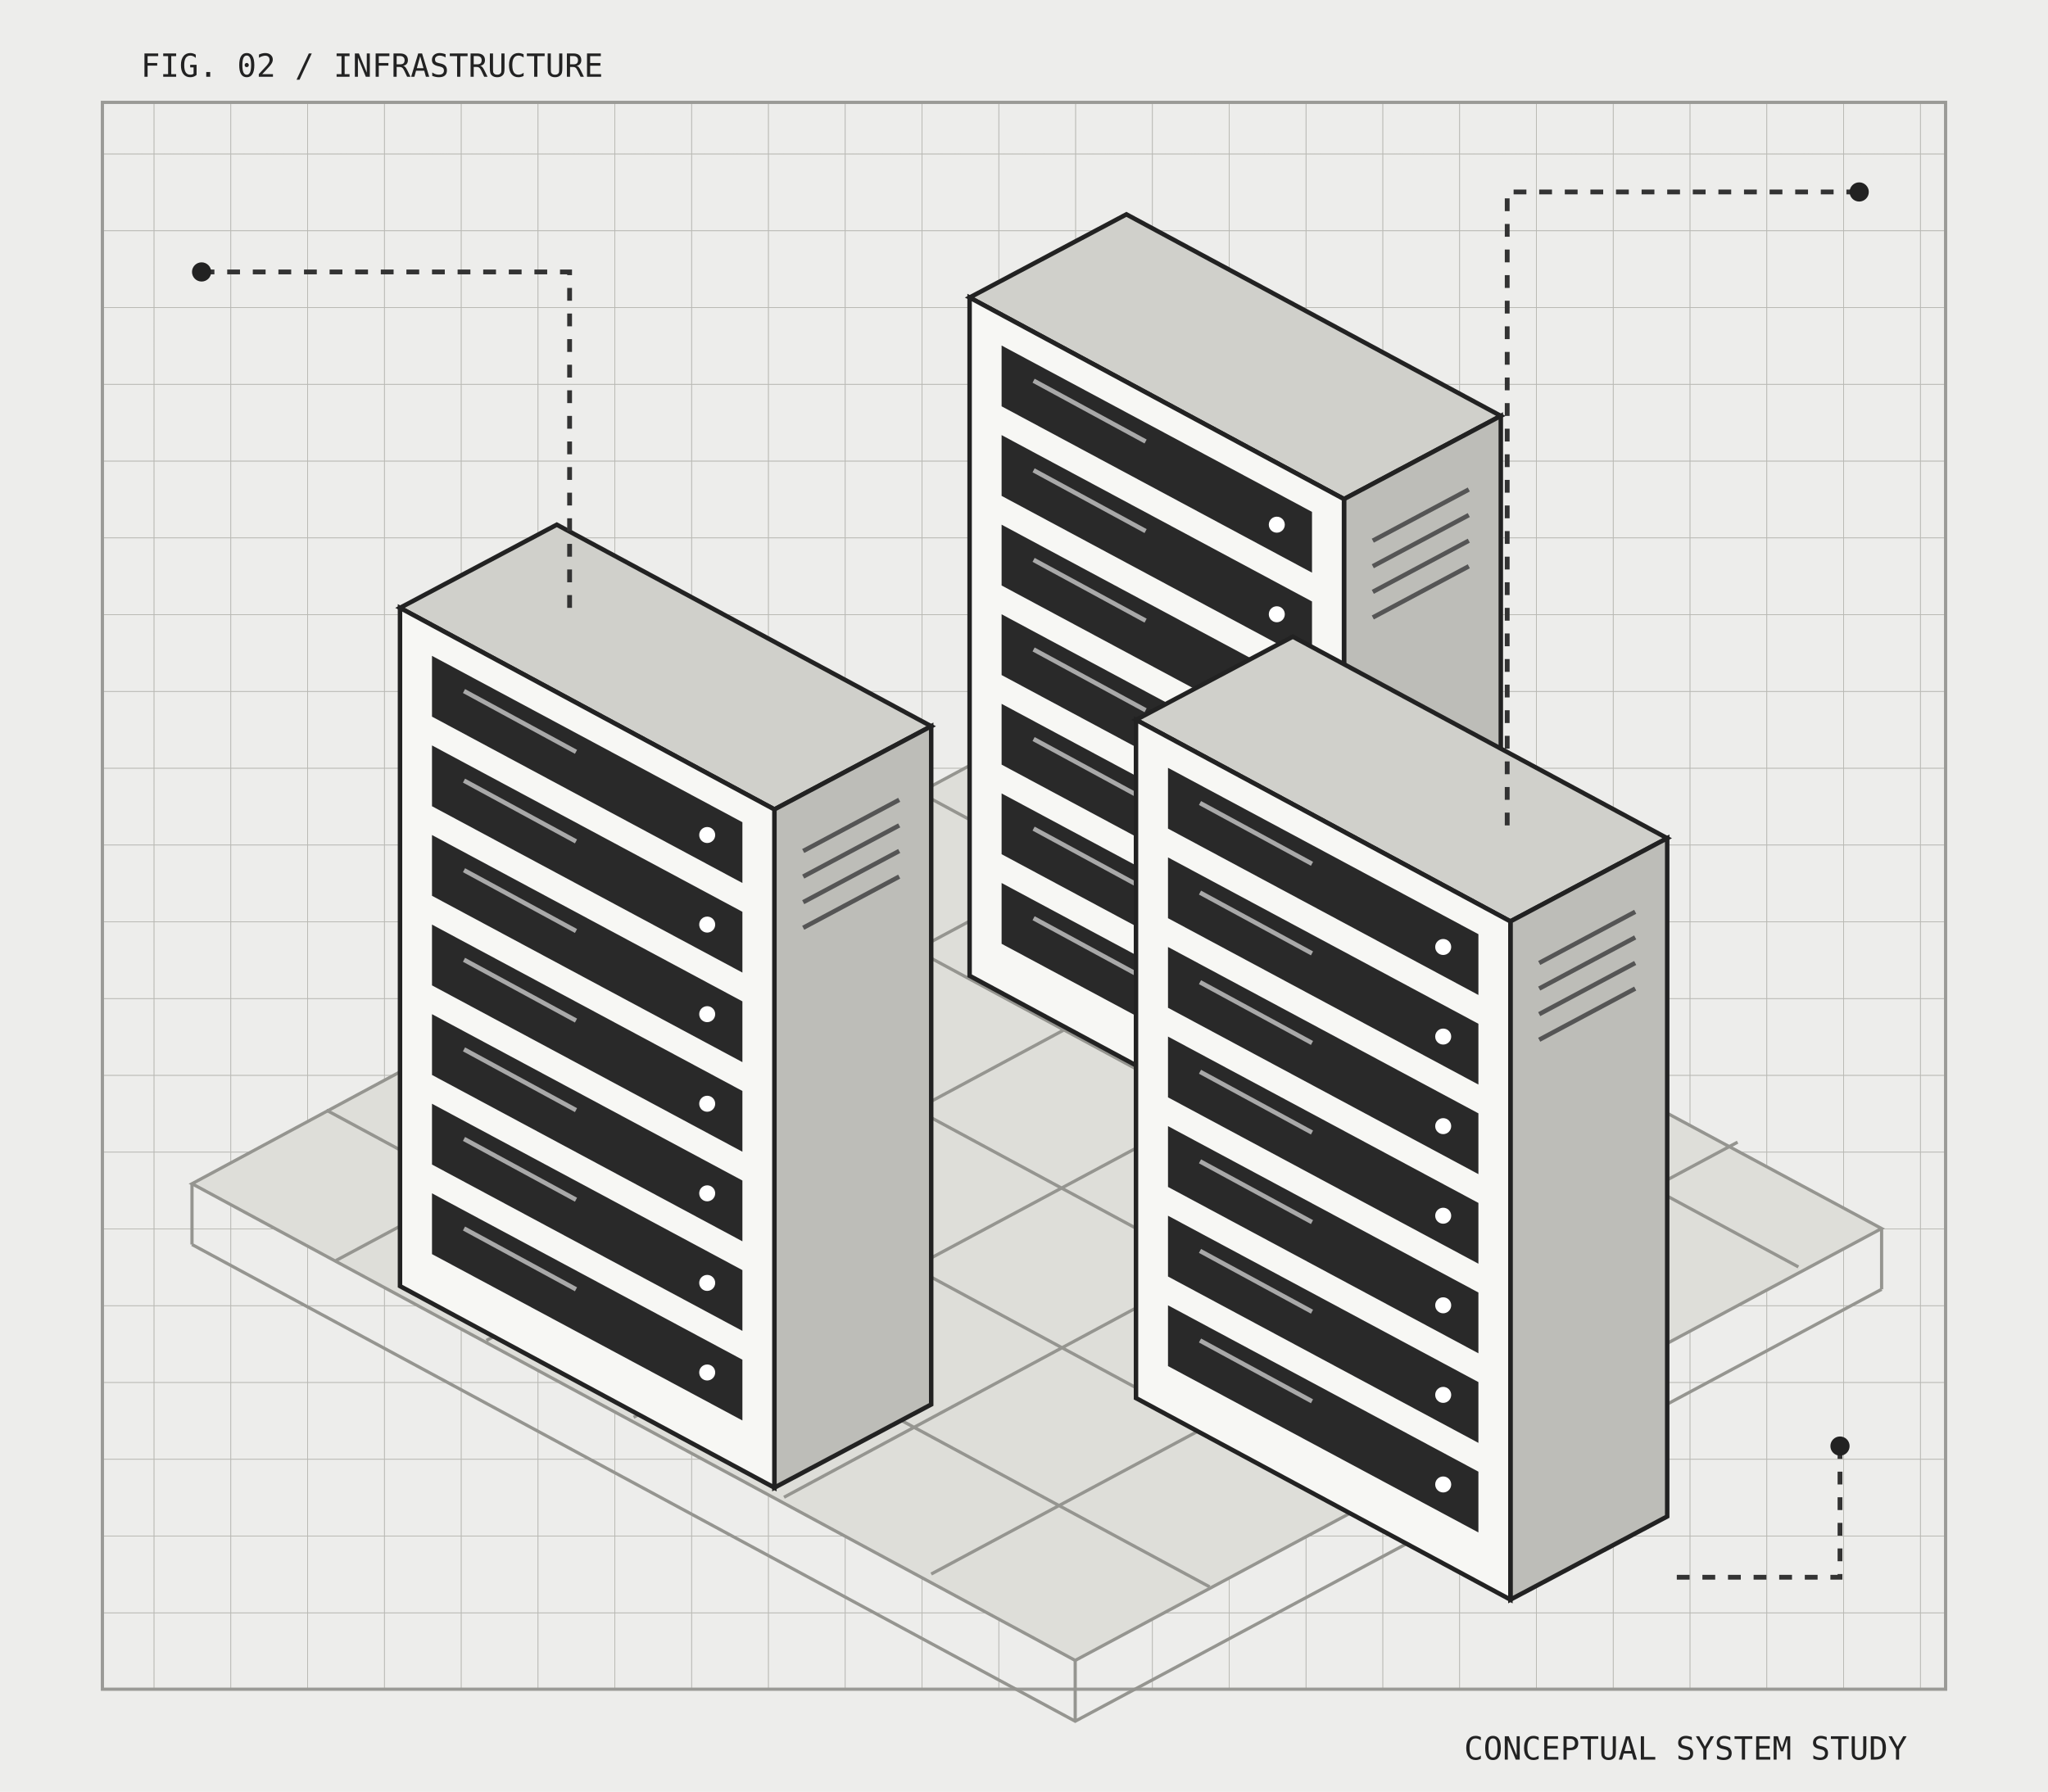
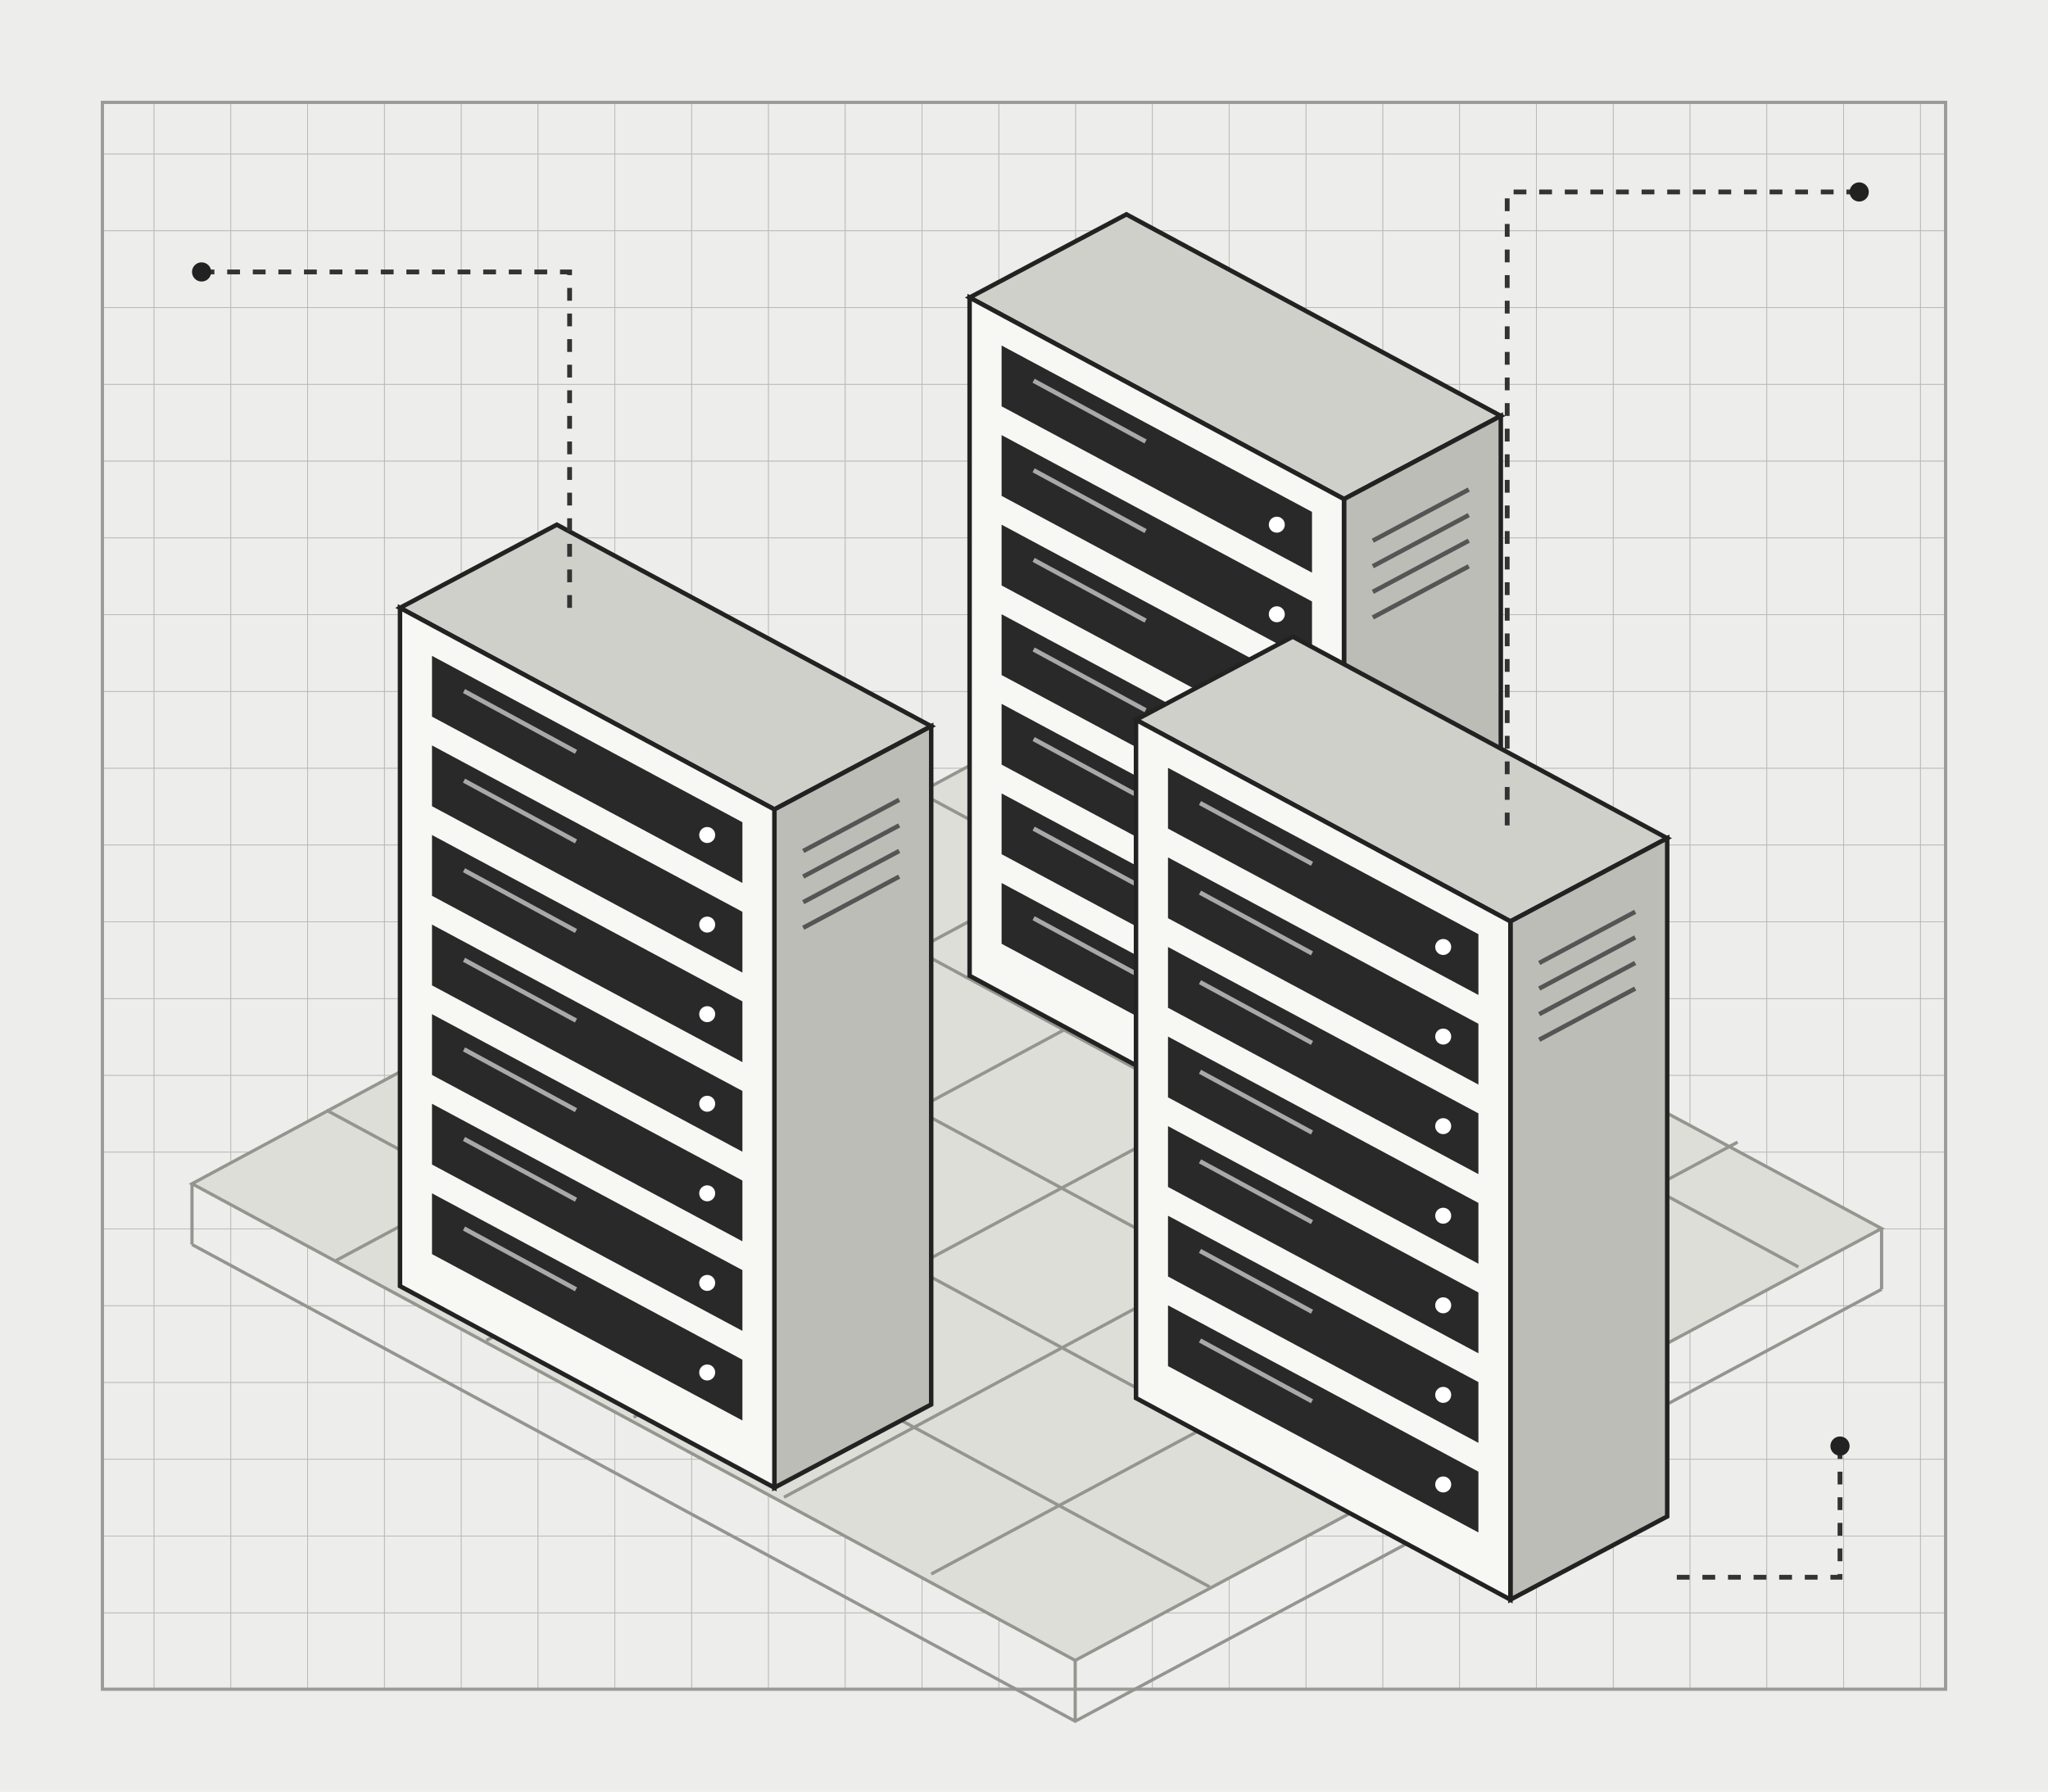
<svg xmlns="http://www.w3.org/2000/svg" viewBox="0 0 640 560" fill="none">
  <defs>
    <pattern id="grid" width="24" height="24" patternUnits="userSpaceOnUse">
      <path d="M24 0H0V24" fill="none" stroke="#b8b8b3" stroke-width=".5" />
    </pattern>
  </defs>
  <rect width="640" height="560" fill="#ededeb" />
  <rect x="32" y="32" width="576" height="496" fill="url(#grid)" stroke="#9a9a96" />
  <g stroke="#959590" stroke-width="1">
    <path d="M60 370L311 235 588 384 336 519Z" fill="#deded9" />
    <path d="M60 389l276 149 252-135M60 370v19m528-5v19m-252 116v19" />
    <path d="M105 394l252-135m-205 160l251-135m-205 159l252-135m-205 160l251-135m-205 159l252-135M102 347l276 149m-230-174l276 149m-230-174l276 149m-230-174l276 149m-230-174l276 149" />
  </g>
  <g transform="translate(303 93)">
    <path d="M0 0l49-26 117 63-49 26z" fill="#d0d0cb" stroke="#222" stroke-width="1.4" />
    <path d="M117 63l49-26v212l-49 26z" fill="#bdbdb8" stroke="#222" stroke-width="1.4" />
    <path d="M0 0l117 63v212L0 212z" fill="#f7f7f4" stroke="#222" stroke-width="1.4" />
    <path d="M10 15l97 52v19l-97-52z" fill="#292929" />
    <path d="M20 26l35 19" stroke="#a9a9a9" stroke-width="1.4" />
    <circle cx="96" cy="71" r="2.5" fill="#fff" />
    <path d="M10 43l97 52v19l-97-52z" fill="#292929" />
    <path d="M20 54l35 19" stroke="#a9a9a9" stroke-width="1.4" />
    <circle cx="96" cy="99" r="2.5" fill="#fff" />
    <path d="M10 71l97 52v19l-97-52z" fill="#292929" />
    <path d="M20 82l35 19" stroke="#a9a9a9" stroke-width="1.4" />
    <circle cx="96" cy="127" r="2.5" fill="#fff" />
    <path d="M10 99l97 52v19l-97-52z" fill="#292929" />
    <path d="M20 110l35 19" stroke="#a9a9a9" stroke-width="1.4" />
    <circle cx="96" cy="155" r="2.5" fill="#fff" />
    <path d="M10 127l97 52v19l-97-52z" fill="#292929" />
    <path d="M20 138l35 19" stroke="#a9a9a9" stroke-width="1.4" />
    <circle cx="96" cy="183" r="2.5" fill="#fff" />
    <path d="M10 155l97 52v19l-97-52z" fill="#292929" />
    <path d="M20 166l35 19" stroke="#a9a9a9" stroke-width="1.4" />
    <circle cx="96" cy="211" r="2.5" fill="#fff" />
    <path d="M10 183l97 52v19l-97-52z" fill="#292929" />
    <path d="M20 194l35 19" stroke="#a9a9a9" stroke-width="1.4" />
    <circle cx="96" cy="239" r="2.5" fill="#fff" />
    <path d="M126 76l30-16m-30 24l30-16m-30 24l30-16m-30 24l30-16" stroke="#555" stroke-width="1.4" />
  </g>
  <g transform="translate(125 190)">
    <path d="M0 0l49-26 117 63-49 26z" fill="#d0d0cb" stroke="#222" stroke-width="1.4" />
    <path d="M117 63l49-26v212l-49 26z" fill="#bdbdb8" stroke="#222" stroke-width="1.4" />
    <path d="M0 0l117 63v212L0 212z" fill="#f7f7f4" stroke="#222" stroke-width="1.4" />
    <path d="M10 15l97 52v19l-97-52z" fill="#292929" />
    <path d="M20 26l35 19" stroke="#a9a9a9" stroke-width="1.4" />
    <circle cx="96" cy="71" r="2.5" fill="#fff" />
    <path d="M10 43l97 52v19l-97-52z" fill="#292929" />
    <path d="M20 54l35 19" stroke="#a9a9a9" stroke-width="1.4" />
    <circle cx="96" cy="99" r="2.5" fill="#fff" />
    <path d="M10 71l97 52v19l-97-52z" fill="#292929" />
    <path d="M20 82l35 19" stroke="#a9a9a9" stroke-width="1.4" />
    <circle cx="96" cy="127" r="2.5" fill="#fff" />
    <path d="M10 99l97 52v19l-97-52z" fill="#292929" />
    <path d="M20 110l35 19" stroke="#a9a9a9" stroke-width="1.4" />
    <circle cx="96" cy="155" r="2.5" fill="#fff" />
    <path d="M10 127l97 52v19l-97-52z" fill="#292929" />
    <path d="M20 138l35 19" stroke="#a9a9a9" stroke-width="1.4" />
    <circle cx="96" cy="183" r="2.5" fill="#fff" />
    <path d="M10 155l97 52v19l-97-52z" fill="#292929" />
    <path d="M20 166l35 19" stroke="#a9a9a9" stroke-width="1.4" />
    <circle cx="96" cy="211" r="2.5" fill="#fff" />
    <path d="M10 183l97 52v19l-97-52z" fill="#292929" />
    <path d="M20 194l35 19" stroke="#a9a9a9" stroke-width="1.4" />
    <circle cx="96" cy="239" r="2.5" fill="#fff" />
    <path d="M126 76l30-16m-30 24l30-16m-30 24l30-16m-30 24l30-16" stroke="#555" stroke-width="1.4" />
  </g>
  <g transform="translate(355 225)">
    <path d="M0 0l49-26 117 63-49 26z" fill="#d0d0cb" stroke="#222" stroke-width="1.4" />
    <path d="M117 63l49-26v212l-49 26z" fill="#bdbdb8" stroke="#222" stroke-width="1.4" />
    <path d="M0 0l117 63v212L0 212z" fill="#f7f7f4" stroke="#222" stroke-width="1.4" />
    <path d="M10 15l97 52v19l-97-52z" fill="#292929" />
    <path d="M20 26l35 19" stroke="#a9a9a9" stroke-width="1.4" />
    <circle cx="96" cy="71" r="2.5" fill="#fff" />
    <path d="M10 43l97 52v19l-97-52z" fill="#292929" />
    <path d="M20 54l35 19" stroke="#a9a9a9" stroke-width="1.4" />
    <circle cx="96" cy="99" r="2.5" fill="#fff" />
    <path d="M10 71l97 52v19l-97-52z" fill="#292929" />
    <path d="M20 82l35 19" stroke="#a9a9a9" stroke-width="1.4" />
    <circle cx="96" cy="127" r="2.5" fill="#fff" />
    <path d="M10 99l97 52v19l-97-52z" fill="#292929" />
    <path d="M20 110l35 19" stroke="#a9a9a9" stroke-width="1.4" />
    <circle cx="96" cy="155" r="2.5" fill="#fff" />
    <path d="M10 127l97 52v19l-97-52z" fill="#292929" />
    <path d="M20 138l35 19" stroke="#a9a9a9" stroke-width="1.4" />
    <circle cx="96" cy="183" r="2.5" fill="#fff" />
    <path d="M10 155l97 52v19l-97-52z" fill="#292929" />
    <path d="M20 166l35 19" stroke="#a9a9a9" stroke-width="1.4" />
    <circle cx="96" cy="211" r="2.5" fill="#fff" />
    <path d="M10 183l97 52v19l-97-52z" fill="#292929" />
    <path d="M20 194l35 19" stroke="#a9a9a9" stroke-width="1.4" />
    <circle cx="96" cy="239" r="2.5" fill="#fff" />
    <path d="M126 76l30-16m-30 24l30-16m-30 24l30-16m-30 24l30-16" stroke="#555" stroke-width="1.4" />
  </g>
  <g stroke="#333" stroke-width="1.5" stroke-dasharray="4 4">
    <path d="M178 190V85H63M471 258V60H581M524 493H575V452" />
  </g>
  <g fill="#222">
    <circle cx="63" cy="85" r="3" />
    <circle cx="581" cy="60" r="3" />
    <circle cx="575" cy="452" r="3" />
  </g>
-   <g font-family="monospace" font-size="10" fill="#222">
-     <text x="44" y="24">FIG. 02 / INFRASTRUCTURE</text>
-     <text x="596" y="550" text-anchor="end">CONCEPTUAL SYSTEM STUDY</text>
-   </g>
</svg>
